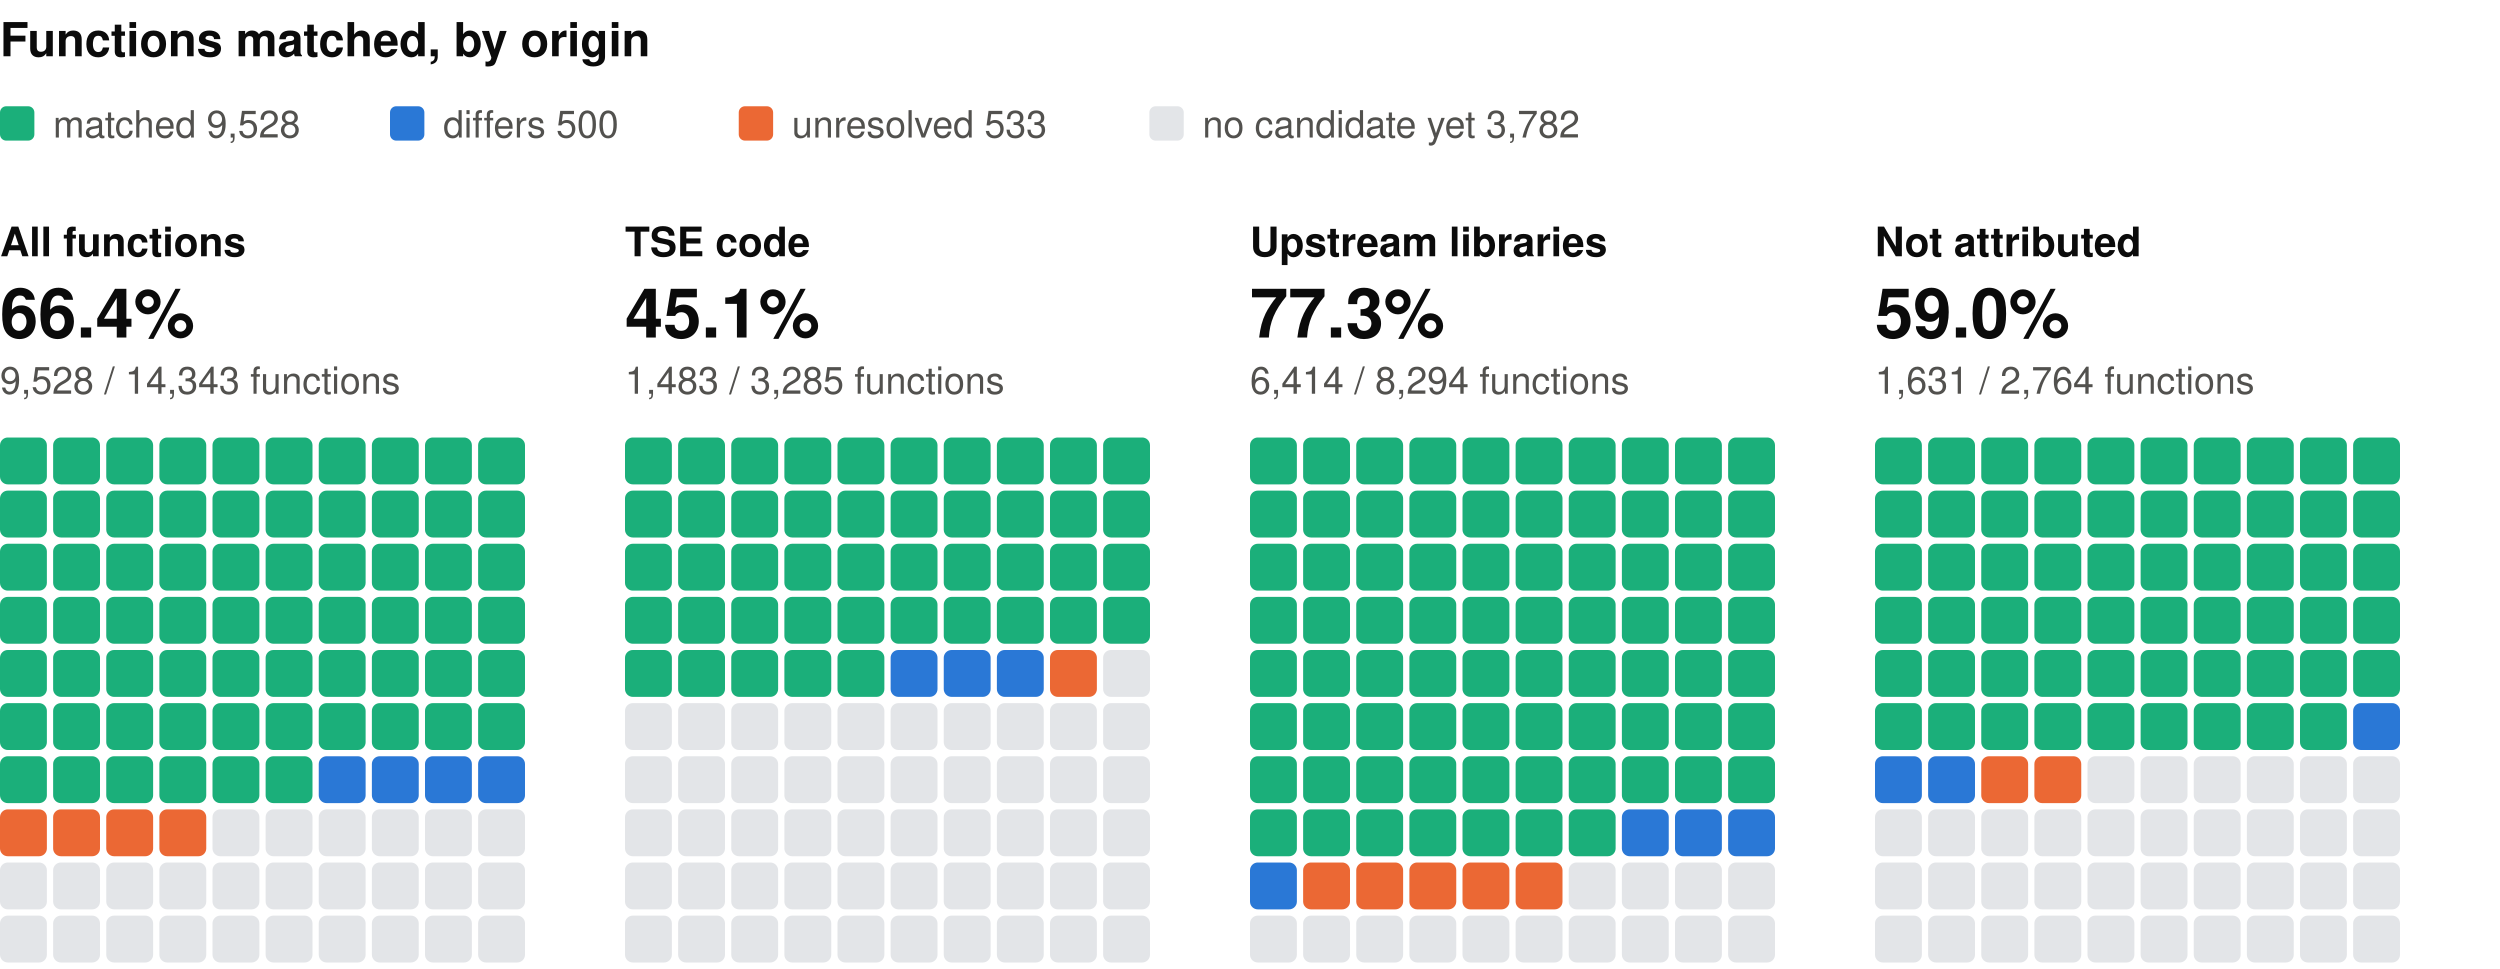
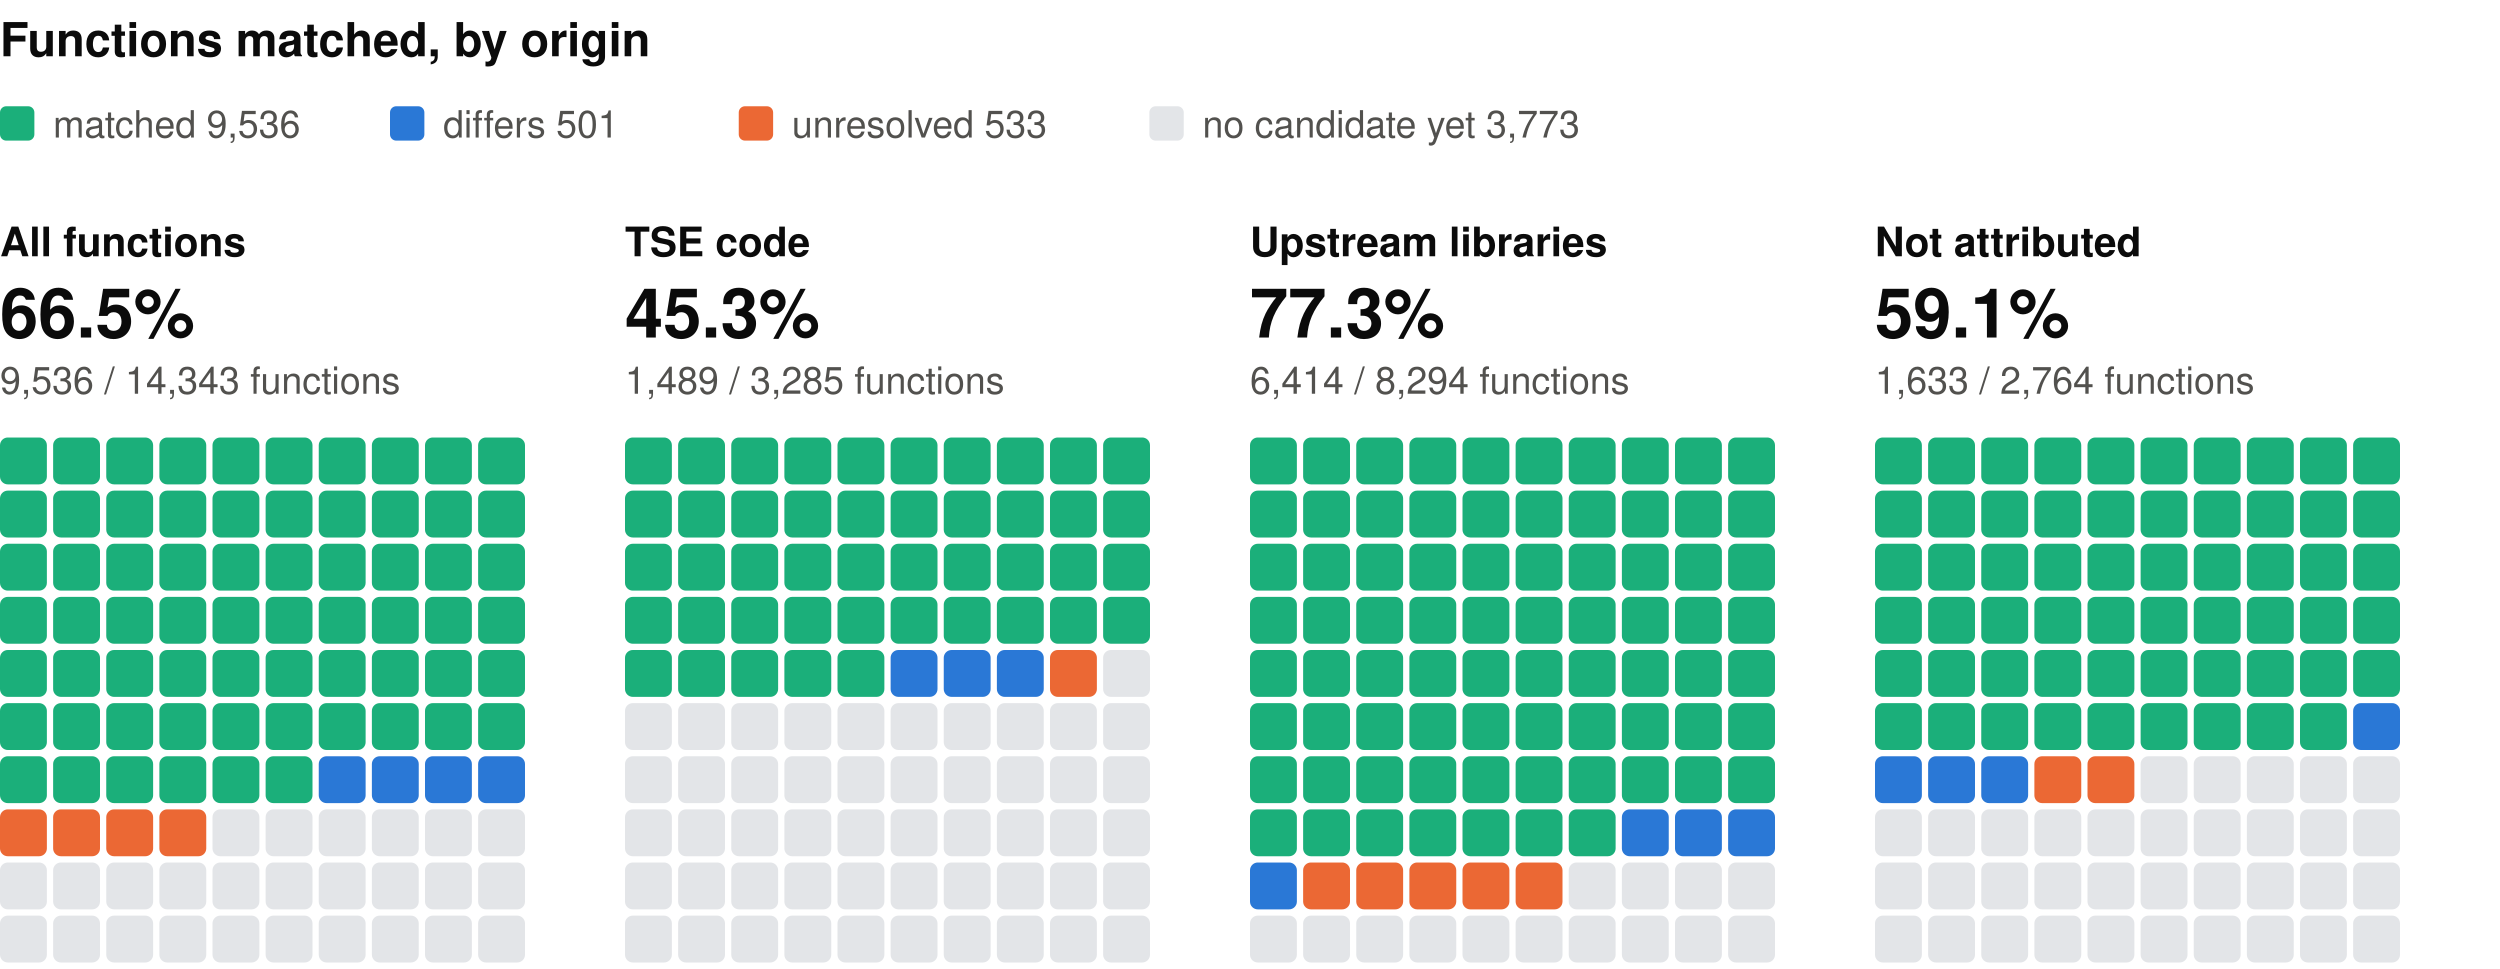
<svg xmlns="http://www.w3.org/2000/svg" width="800" height="310" viewBox="0 0 800 310" role="img" aria-label="Functions matched, by origin: one square per percent, coloured by verdict" font-family="system-ui, -apple-system, 'Segoe UI', Helvetica, Arial, sans-serif">
  <text x="0" y="18" font-size="15" fill="#0b0b0b" font-weight="600">Functions matched, by origin</text>
  <rect x="0" y="34" width="11" height="11" rx="2" fill="#1baf7a" />
-   <text x="17" y="44" font-size="12" fill="#52514e">matched 9,528</text>
+   <text x="17" y="44" font-size="12" fill="#52514e">matched 9,536</text>
  <rect x="124.8" y="34" width="11" height="11" rx="2" fill="#2a78d6" />
-   <text x="141.8" y="44" font-size="12" fill="#52514e">differs 500</text>
+   <text x="141.8" y="44" font-size="12" fill="#52514e">differs 501</text>
  <rect x="236.4" y="34" width="11" height="11" rx="2" fill="#eb6834" />
  <text x="253.4" y="44" font-size="12" fill="#52514e">unresolved 533</text>
  <rect x="367.8" y="34" width="11" height="11" rx="2" fill="#e3e5e8" />
-   <text x="384.8" y="44" font-size="12" fill="#52514e">no candidate yet 3,782</text>
+   <text x="384.8" y="44" font-size="12" fill="#52514e">no candidate yet 3,773</text>
  <text x="0" y="82" font-size="13" fill="#0b0b0b" font-weight="600">All functions</text>
-   <text x="0" y="108" font-size="22" fill="#0b0b0b" font-weight="600">66.4%</text>
-   <text x="0" y="126" font-size="12" fill="#52514e">9,528 / 14,343 functions</text>
+   <text x="0" y="108" font-size="22" fill="#0b0b0b" font-weight="600">66.5%</text>
+   <text x="0" y="126" font-size="12" fill="#52514e">9,536 / 14,343 functions</text>
  <rect x="0" y="140" width="15" height="15" rx="2.5" fill="#1baf7a" />
  <rect x="17" y="140" width="15" height="15" rx="2.5" fill="#1baf7a" />
  <rect x="34" y="140" width="15" height="15" rx="2.5" fill="#1baf7a" />
  <rect x="51" y="140" width="15" height="15" rx="2.5" fill="#1baf7a" />
  <rect x="68" y="140" width="15" height="15" rx="2.5" fill="#1baf7a" />
  <rect x="85" y="140" width="15" height="15" rx="2.5" fill="#1baf7a" />
  <rect x="102" y="140" width="15" height="15" rx="2.5" fill="#1baf7a" />
  <rect x="119" y="140" width="15" height="15" rx="2.5" fill="#1baf7a" />
  <rect x="136" y="140" width="15" height="15" rx="2.5" fill="#1baf7a" />
  <rect x="153" y="140" width="15" height="15" rx="2.5" fill="#1baf7a" />
  <rect x="0" y="157" width="15" height="15" rx="2.5" fill="#1baf7a" />
  <rect x="17" y="157" width="15" height="15" rx="2.5" fill="#1baf7a" />
  <rect x="34" y="157" width="15" height="15" rx="2.5" fill="#1baf7a" />
  <rect x="51" y="157" width="15" height="15" rx="2.5" fill="#1baf7a" />
  <rect x="68" y="157" width="15" height="15" rx="2.5" fill="#1baf7a" />
  <rect x="85" y="157" width="15" height="15" rx="2.5" fill="#1baf7a" />
  <rect x="102" y="157" width="15" height="15" rx="2.5" fill="#1baf7a" />
  <rect x="119" y="157" width="15" height="15" rx="2.5" fill="#1baf7a" />
  <rect x="136" y="157" width="15" height="15" rx="2.5" fill="#1baf7a" />
  <rect x="153" y="157" width="15" height="15" rx="2.5" fill="#1baf7a" />
  <rect x="0" y="174" width="15" height="15" rx="2.5" fill="#1baf7a" />
  <rect x="17" y="174" width="15" height="15" rx="2.5" fill="#1baf7a" />
  <rect x="34" y="174" width="15" height="15" rx="2.5" fill="#1baf7a" />
  <rect x="51" y="174" width="15" height="15" rx="2.5" fill="#1baf7a" />
  <rect x="68" y="174" width="15" height="15" rx="2.5" fill="#1baf7a" />
  <rect x="85" y="174" width="15" height="15" rx="2.5" fill="#1baf7a" />
  <rect x="102" y="174" width="15" height="15" rx="2.5" fill="#1baf7a" />
  <rect x="119" y="174" width="15" height="15" rx="2.5" fill="#1baf7a" />
  <rect x="136" y="174" width="15" height="15" rx="2.5" fill="#1baf7a" />
  <rect x="153" y="174" width="15" height="15" rx="2.5" fill="#1baf7a" />
  <rect x="0" y="191" width="15" height="15" rx="2.5" fill="#1baf7a" />
  <rect x="17" y="191" width="15" height="15" rx="2.5" fill="#1baf7a" />
  <rect x="34" y="191" width="15" height="15" rx="2.5" fill="#1baf7a" />
  <rect x="51" y="191" width="15" height="15" rx="2.5" fill="#1baf7a" />
  <rect x="68" y="191" width="15" height="15" rx="2.5" fill="#1baf7a" />
  <rect x="85" y="191" width="15" height="15" rx="2.5" fill="#1baf7a" />
  <rect x="102" y="191" width="15" height="15" rx="2.5" fill="#1baf7a" />
  <rect x="119" y="191" width="15" height="15" rx="2.5" fill="#1baf7a" />
  <rect x="136" y="191" width="15" height="15" rx="2.5" fill="#1baf7a" />
  <rect x="153" y="191" width="15" height="15" rx="2.5" fill="#1baf7a" />
  <rect x="0" y="208" width="15" height="15" rx="2.5" fill="#1baf7a" />
  <rect x="17" y="208" width="15" height="15" rx="2.5" fill="#1baf7a" />
  <rect x="34" y="208" width="15" height="15" rx="2.5" fill="#1baf7a" />
  <rect x="51" y="208" width="15" height="15" rx="2.5" fill="#1baf7a" />
  <rect x="68" y="208" width="15" height="15" rx="2.5" fill="#1baf7a" />
  <rect x="85" y="208" width="15" height="15" rx="2.5" fill="#1baf7a" />
  <rect x="102" y="208" width="15" height="15" rx="2.5" fill="#1baf7a" />
  <rect x="119" y="208" width="15" height="15" rx="2.5" fill="#1baf7a" />
  <rect x="136" y="208" width="15" height="15" rx="2.5" fill="#1baf7a" />
  <rect x="153" y="208" width="15" height="15" rx="2.5" fill="#1baf7a" />
  <rect x="0" y="225" width="15" height="15" rx="2.5" fill="#1baf7a" />
  <rect x="17" y="225" width="15" height="15" rx="2.5" fill="#1baf7a" />
  <rect x="34" y="225" width="15" height="15" rx="2.5" fill="#1baf7a" />
  <rect x="51" y="225" width="15" height="15" rx="2.5" fill="#1baf7a" />
  <rect x="68" y="225" width="15" height="15" rx="2.5" fill="#1baf7a" />
  <rect x="85" y="225" width="15" height="15" rx="2.5" fill="#1baf7a" />
  <rect x="102" y="225" width="15" height="15" rx="2.5" fill="#1baf7a" />
  <rect x="119" y="225" width="15" height="15" rx="2.5" fill="#1baf7a" />
  <rect x="136" y="225" width="15" height="15" rx="2.5" fill="#1baf7a" />
  <rect x="153" y="225" width="15" height="15" rx="2.5" fill="#1baf7a" />
  <rect x="0" y="242" width="15" height="15" rx="2.5" fill="#1baf7a" />
  <rect x="17" y="242" width="15" height="15" rx="2.5" fill="#1baf7a" />
  <rect x="34" y="242" width="15" height="15" rx="2.5" fill="#1baf7a" />
  <rect x="51" y="242" width="15" height="15" rx="2.5" fill="#1baf7a" />
  <rect x="68" y="242" width="15" height="15" rx="2.5" fill="#1baf7a" />
  <rect x="85" y="242" width="15" height="15" rx="2.5" fill="#1baf7a" />
  <rect x="102" y="242" width="15" height="15" rx="2.5" fill="#2a78d6" />
  <rect x="119" y="242" width="15" height="15" rx="2.5" fill="#2a78d6" />
  <rect x="136" y="242" width="15" height="15" rx="2.5" fill="#2a78d6" />
  <rect x="153" y="242" width="15" height="15" rx="2.5" fill="#2a78d6" />
  <rect x="0" y="259" width="15" height="15" rx="2.5" fill="#eb6834" />
  <rect x="17" y="259" width="15" height="15" rx="2.5" fill="#eb6834" />
  <rect x="34" y="259" width="15" height="15" rx="2.5" fill="#eb6834" />
  <rect x="51" y="259" width="15" height="15" rx="2.5" fill="#eb6834" />
  <rect x="68" y="259" width="15" height="15" rx="2.5" fill="#e3e5e8" />
  <rect x="85" y="259" width="15" height="15" rx="2.5" fill="#e3e5e8" />
  <rect x="102" y="259" width="15" height="15" rx="2.5" fill="#e3e5e8" />
  <rect x="119" y="259" width="15" height="15" rx="2.5" fill="#e3e5e8" />
  <rect x="136" y="259" width="15" height="15" rx="2.5" fill="#e3e5e8" />
  <rect x="153" y="259" width="15" height="15" rx="2.5" fill="#e3e5e8" />
  <rect x="0" y="276" width="15" height="15" rx="2.5" fill="#e3e5e8" />
  <rect x="17" y="276" width="15" height="15" rx="2.5" fill="#e3e5e8" />
  <rect x="34" y="276" width="15" height="15" rx="2.5" fill="#e3e5e8" />
  <rect x="51" y="276" width="15" height="15" rx="2.5" fill="#e3e5e8" />
  <rect x="68" y="276" width="15" height="15" rx="2.5" fill="#e3e5e8" />
  <rect x="85" y="276" width="15" height="15" rx="2.5" fill="#e3e5e8" />
  <rect x="102" y="276" width="15" height="15" rx="2.5" fill="#e3e5e8" />
  <rect x="119" y="276" width="15" height="15" rx="2.5" fill="#e3e5e8" />
  <rect x="136" y="276" width="15" height="15" rx="2.5" fill="#e3e5e8" />
  <rect x="153" y="276" width="15" height="15" rx="2.5" fill="#e3e5e8" />
  <rect x="0" y="293" width="15" height="15" rx="2.5" fill="#e3e5e8" />
  <rect x="17" y="293" width="15" height="15" rx="2.5" fill="#e3e5e8" />
  <rect x="34" y="293" width="15" height="15" rx="2.5" fill="#e3e5e8" />
  <rect x="51" y="293" width="15" height="15" rx="2.5" fill="#e3e5e8" />
  <rect x="68" y="293" width="15" height="15" rx="2.5" fill="#e3e5e8" />
  <rect x="85" y="293" width="15" height="15" rx="2.5" fill="#e3e5e8" />
  <rect x="102" y="293" width="15" height="15" rx="2.5" fill="#e3e5e8" />
  <rect x="119" y="293" width="15" height="15" rx="2.5" fill="#e3e5e8" />
  <rect x="136" y="293" width="15" height="15" rx="2.5" fill="#e3e5e8" />
  <rect x="153" y="293" width="15" height="15" rx="2.5" fill="#e3e5e8" />
  <text x="200" y="82" font-size="13" fill="#0b0b0b" font-weight="600">TSE code</text>
-   <text x="200" y="108" font-size="22" fill="#0b0b0b" font-weight="600">45.1%</text>
-   <text x="200" y="126" font-size="12" fill="#52514e">1,483 / 3,285 functions</text>
+   <text x="200" y="108" font-size="22" fill="#0b0b0b" font-weight="600">45.3%</text>
+   <text x="200" y="126" font-size="12" fill="#52514e">1,489 / 3,285 functions</text>
  <rect x="200" y="140" width="15" height="15" rx="2.5" fill="#1baf7a" />
  <rect x="217" y="140" width="15" height="15" rx="2.5" fill="#1baf7a" />
  <rect x="234" y="140" width="15" height="15" rx="2.5" fill="#1baf7a" />
  <rect x="251" y="140" width="15" height="15" rx="2.5" fill="#1baf7a" />
  <rect x="268" y="140" width="15" height="15" rx="2.5" fill="#1baf7a" />
  <rect x="285" y="140" width="15" height="15" rx="2.5" fill="#1baf7a" />
  <rect x="302" y="140" width="15" height="15" rx="2.5" fill="#1baf7a" />
  <rect x="319" y="140" width="15" height="15" rx="2.5" fill="#1baf7a" />
  <rect x="336" y="140" width="15" height="15" rx="2.5" fill="#1baf7a" />
  <rect x="353" y="140" width="15" height="15" rx="2.5" fill="#1baf7a" />
  <rect x="200" y="157" width="15" height="15" rx="2.5" fill="#1baf7a" />
  <rect x="217" y="157" width="15" height="15" rx="2.5" fill="#1baf7a" />
  <rect x="234" y="157" width="15" height="15" rx="2.5" fill="#1baf7a" />
  <rect x="251" y="157" width="15" height="15" rx="2.5" fill="#1baf7a" />
  <rect x="268" y="157" width="15" height="15" rx="2.5" fill="#1baf7a" />
  <rect x="285" y="157" width="15" height="15" rx="2.5" fill="#1baf7a" />
  <rect x="302" y="157" width="15" height="15" rx="2.5" fill="#1baf7a" />
  <rect x="319" y="157" width="15" height="15" rx="2.5" fill="#1baf7a" />
  <rect x="336" y="157" width="15" height="15" rx="2.5" fill="#1baf7a" />
  <rect x="353" y="157" width="15" height="15" rx="2.5" fill="#1baf7a" />
  <rect x="200" y="174" width="15" height="15" rx="2.5" fill="#1baf7a" />
  <rect x="217" y="174" width="15" height="15" rx="2.5" fill="#1baf7a" />
  <rect x="234" y="174" width="15" height="15" rx="2.5" fill="#1baf7a" />
  <rect x="251" y="174" width="15" height="15" rx="2.5" fill="#1baf7a" />
  <rect x="268" y="174" width="15" height="15" rx="2.5" fill="#1baf7a" />
  <rect x="285" y="174" width="15" height="15" rx="2.5" fill="#1baf7a" />
  <rect x="302" y="174" width="15" height="15" rx="2.5" fill="#1baf7a" />
  <rect x="319" y="174" width="15" height="15" rx="2.5" fill="#1baf7a" />
  <rect x="336" y="174" width="15" height="15" rx="2.5" fill="#1baf7a" />
  <rect x="353" y="174" width="15" height="15" rx="2.5" fill="#1baf7a" />
  <rect x="200" y="191" width="15" height="15" rx="2.5" fill="#1baf7a" />
  <rect x="217" y="191" width="15" height="15" rx="2.5" fill="#1baf7a" />
  <rect x="234" y="191" width="15" height="15" rx="2.5" fill="#1baf7a" />
  <rect x="251" y="191" width="15" height="15" rx="2.5" fill="#1baf7a" />
  <rect x="268" y="191" width="15" height="15" rx="2.5" fill="#1baf7a" />
  <rect x="285" y="191" width="15" height="15" rx="2.5" fill="#1baf7a" />
  <rect x="302" y="191" width="15" height="15" rx="2.5" fill="#1baf7a" />
  <rect x="319" y="191" width="15" height="15" rx="2.5" fill="#1baf7a" />
  <rect x="336" y="191" width="15" height="15" rx="2.5" fill="#1baf7a" />
  <rect x="353" y="191" width="15" height="15" rx="2.5" fill="#1baf7a" />
  <rect x="200" y="208" width="15" height="15" rx="2.5" fill="#1baf7a" />
  <rect x="217" y="208" width="15" height="15" rx="2.5" fill="#1baf7a" />
  <rect x="234" y="208" width="15" height="15" rx="2.5" fill="#1baf7a" />
  <rect x="251" y="208" width="15" height="15" rx="2.5" fill="#1baf7a" />
  <rect x="268" y="208" width="15" height="15" rx="2.5" fill="#1baf7a" />
  <rect x="285" y="208" width="15" height="15" rx="2.5" fill="#2a78d6" />
  <rect x="302" y="208" width="15" height="15" rx="2.5" fill="#2a78d6" />
  <rect x="319" y="208" width="15" height="15" rx="2.5" fill="#2a78d6" />
  <rect x="336" y="208" width="15" height="15" rx="2.5" fill="#eb6834" />
  <rect x="353" y="208" width="15" height="15" rx="2.5" fill="#e3e5e8" />
  <rect x="200" y="225" width="15" height="15" rx="2.5" fill="#e3e5e8" />
  <rect x="217" y="225" width="15" height="15" rx="2.5" fill="#e3e5e8" />
  <rect x="234" y="225" width="15" height="15" rx="2.5" fill="#e3e5e8" />
  <rect x="251" y="225" width="15" height="15" rx="2.5" fill="#e3e5e8" />
  <rect x="268" y="225" width="15" height="15" rx="2.5" fill="#e3e5e8" />
  <rect x="285" y="225" width="15" height="15" rx="2.5" fill="#e3e5e8" />
  <rect x="302" y="225" width="15" height="15" rx="2.5" fill="#e3e5e8" />
  <rect x="319" y="225" width="15" height="15" rx="2.5" fill="#e3e5e8" />
  <rect x="336" y="225" width="15" height="15" rx="2.5" fill="#e3e5e8" />
  <rect x="353" y="225" width="15" height="15" rx="2.5" fill="#e3e5e8" />
  <rect x="200" y="242" width="15" height="15" rx="2.5" fill="#e3e5e8" />
  <rect x="217" y="242" width="15" height="15" rx="2.5" fill="#e3e5e8" />
  <rect x="234" y="242" width="15" height="15" rx="2.5" fill="#e3e5e8" />
  <rect x="251" y="242" width="15" height="15" rx="2.5" fill="#e3e5e8" />
  <rect x="268" y="242" width="15" height="15" rx="2.5" fill="#e3e5e8" />
  <rect x="285" y="242" width="15" height="15" rx="2.5" fill="#e3e5e8" />
  <rect x="302" y="242" width="15" height="15" rx="2.5" fill="#e3e5e8" />
  <rect x="319" y="242" width="15" height="15" rx="2.5" fill="#e3e5e8" />
  <rect x="336" y="242" width="15" height="15" rx="2.5" fill="#e3e5e8" />
  <rect x="353" y="242" width="15" height="15" rx="2.5" fill="#e3e5e8" />
  <rect x="200" y="259" width="15" height="15" rx="2.5" fill="#e3e5e8" />
  <rect x="217" y="259" width="15" height="15" rx="2.5" fill="#e3e5e8" />
  <rect x="234" y="259" width="15" height="15" rx="2.5" fill="#e3e5e8" />
  <rect x="251" y="259" width="15" height="15" rx="2.5" fill="#e3e5e8" />
  <rect x="268" y="259" width="15" height="15" rx="2.5" fill="#e3e5e8" />
  <rect x="285" y="259" width="15" height="15" rx="2.5" fill="#e3e5e8" />
  <rect x="302" y="259" width="15" height="15" rx="2.5" fill="#e3e5e8" />
  <rect x="319" y="259" width="15" height="15" rx="2.5" fill="#e3e5e8" />
  <rect x="336" y="259" width="15" height="15" rx="2.5" fill="#e3e5e8" />
  <rect x="353" y="259" width="15" height="15" rx="2.5" fill="#e3e5e8" />
  <rect x="200" y="276" width="15" height="15" rx="2.5" fill="#e3e5e8" />
  <rect x="217" y="276" width="15" height="15" rx="2.5" fill="#e3e5e8" />
  <rect x="234" y="276" width="15" height="15" rx="2.5" fill="#e3e5e8" />
  <rect x="251" y="276" width="15" height="15" rx="2.5" fill="#e3e5e8" />
  <rect x="268" y="276" width="15" height="15" rx="2.5" fill="#e3e5e8" />
  <rect x="285" y="276" width="15" height="15" rx="2.5" fill="#e3e5e8" />
  <rect x="302" y="276" width="15" height="15" rx="2.5" fill="#e3e5e8" />
  <rect x="319" y="276" width="15" height="15" rx="2.5" fill="#e3e5e8" />
  <rect x="336" y="276" width="15" height="15" rx="2.5" fill="#e3e5e8" />
  <rect x="353" y="276" width="15" height="15" rx="2.5" fill="#e3e5e8" />
  <rect x="200" y="293" width="15" height="15" rx="2.5" fill="#e3e5e8" />
  <rect x="217" y="293" width="15" height="15" rx="2.5" fill="#e3e5e8" />
  <rect x="234" y="293" width="15" height="15" rx="2.5" fill="#e3e5e8" />
  <rect x="251" y="293" width="15" height="15" rx="2.5" fill="#e3e5e8" />
  <rect x="268" y="293" width="15" height="15" rx="2.5" fill="#e3e5e8" />
  <rect x="285" y="293" width="15" height="15" rx="2.5" fill="#e3e5e8" />
  <rect x="302" y="293" width="15" height="15" rx="2.5" fill="#e3e5e8" />
  <rect x="319" y="293" width="15" height="15" rx="2.5" fill="#e3e5e8" />
  <rect x="336" y="293" width="15" height="15" rx="2.5" fill="#e3e5e8" />
  <rect x="353" y="293" width="15" height="15" rx="2.5" fill="#e3e5e8" />
  <text x="400" y="82" font-size="13" fill="#0b0b0b" font-weight="600">Upstream libraries</text>
  <text x="400" y="108" font-size="22" fill="#0b0b0b" font-weight="600">77.3%</text>
  <text x="400" y="126" font-size="12" fill="#52514e">6,414 / 8,294 functions</text>
  <rect x="400" y="140" width="15" height="15" rx="2.5" fill="#1baf7a" />
  <rect x="417" y="140" width="15" height="15" rx="2.5" fill="#1baf7a" />
  <rect x="434" y="140" width="15" height="15" rx="2.5" fill="#1baf7a" />
  <rect x="451" y="140" width="15" height="15" rx="2.5" fill="#1baf7a" />
  <rect x="468" y="140" width="15" height="15" rx="2.5" fill="#1baf7a" />
  <rect x="485" y="140" width="15" height="15" rx="2.5" fill="#1baf7a" />
  <rect x="502" y="140" width="15" height="15" rx="2.5" fill="#1baf7a" />
  <rect x="519" y="140" width="15" height="15" rx="2.5" fill="#1baf7a" />
  <rect x="536" y="140" width="15" height="15" rx="2.5" fill="#1baf7a" />
  <rect x="553" y="140" width="15" height="15" rx="2.5" fill="#1baf7a" />
  <rect x="400" y="157" width="15" height="15" rx="2.5" fill="#1baf7a" />
  <rect x="417" y="157" width="15" height="15" rx="2.5" fill="#1baf7a" />
  <rect x="434" y="157" width="15" height="15" rx="2.5" fill="#1baf7a" />
  <rect x="451" y="157" width="15" height="15" rx="2.5" fill="#1baf7a" />
  <rect x="468" y="157" width="15" height="15" rx="2.5" fill="#1baf7a" />
  <rect x="485" y="157" width="15" height="15" rx="2.5" fill="#1baf7a" />
  <rect x="502" y="157" width="15" height="15" rx="2.5" fill="#1baf7a" />
  <rect x="519" y="157" width="15" height="15" rx="2.5" fill="#1baf7a" />
  <rect x="536" y="157" width="15" height="15" rx="2.5" fill="#1baf7a" />
  <rect x="553" y="157" width="15" height="15" rx="2.5" fill="#1baf7a" />
  <rect x="400" y="174" width="15" height="15" rx="2.5" fill="#1baf7a" />
  <rect x="417" y="174" width="15" height="15" rx="2.5" fill="#1baf7a" />
  <rect x="434" y="174" width="15" height="15" rx="2.5" fill="#1baf7a" />
  <rect x="451" y="174" width="15" height="15" rx="2.5" fill="#1baf7a" />
  <rect x="468" y="174" width="15" height="15" rx="2.5" fill="#1baf7a" />
  <rect x="485" y="174" width="15" height="15" rx="2.5" fill="#1baf7a" />
  <rect x="502" y="174" width="15" height="15" rx="2.5" fill="#1baf7a" />
  <rect x="519" y="174" width="15" height="15" rx="2.5" fill="#1baf7a" />
  <rect x="536" y="174" width="15" height="15" rx="2.5" fill="#1baf7a" />
  <rect x="553" y="174" width="15" height="15" rx="2.5" fill="#1baf7a" />
  <rect x="400" y="191" width="15" height="15" rx="2.5" fill="#1baf7a" />
  <rect x="417" y="191" width="15" height="15" rx="2.5" fill="#1baf7a" />
  <rect x="434" y="191" width="15" height="15" rx="2.5" fill="#1baf7a" />
  <rect x="451" y="191" width="15" height="15" rx="2.5" fill="#1baf7a" />
  <rect x="468" y="191" width="15" height="15" rx="2.5" fill="#1baf7a" />
  <rect x="485" y="191" width="15" height="15" rx="2.5" fill="#1baf7a" />
  <rect x="502" y="191" width="15" height="15" rx="2.5" fill="#1baf7a" />
  <rect x="519" y="191" width="15" height="15" rx="2.5" fill="#1baf7a" />
  <rect x="536" y="191" width="15" height="15" rx="2.5" fill="#1baf7a" />
  <rect x="553" y="191" width="15" height="15" rx="2.5" fill="#1baf7a" />
  <rect x="400" y="208" width="15" height="15" rx="2.5" fill="#1baf7a" />
  <rect x="417" y="208" width="15" height="15" rx="2.5" fill="#1baf7a" />
  <rect x="434" y="208" width="15" height="15" rx="2.5" fill="#1baf7a" />
  <rect x="451" y="208" width="15" height="15" rx="2.5" fill="#1baf7a" />
  <rect x="468" y="208" width="15" height="15" rx="2.5" fill="#1baf7a" />
  <rect x="485" y="208" width="15" height="15" rx="2.5" fill="#1baf7a" />
  <rect x="502" y="208" width="15" height="15" rx="2.5" fill="#1baf7a" />
  <rect x="519" y="208" width="15" height="15" rx="2.5" fill="#1baf7a" />
  <rect x="536" y="208" width="15" height="15" rx="2.5" fill="#1baf7a" />
  <rect x="553" y="208" width="15" height="15" rx="2.5" fill="#1baf7a" />
  <rect x="400" y="225" width="15" height="15" rx="2.5" fill="#1baf7a" />
  <rect x="417" y="225" width="15" height="15" rx="2.5" fill="#1baf7a" />
  <rect x="434" y="225" width="15" height="15" rx="2.5" fill="#1baf7a" />
  <rect x="451" y="225" width="15" height="15" rx="2.5" fill="#1baf7a" />
  <rect x="468" y="225" width="15" height="15" rx="2.5" fill="#1baf7a" />
  <rect x="485" y="225" width="15" height="15" rx="2.5" fill="#1baf7a" />
  <rect x="502" y="225" width="15" height="15" rx="2.5" fill="#1baf7a" />
  <rect x="519" y="225" width="15" height="15" rx="2.5" fill="#1baf7a" />
  <rect x="536" y="225" width="15" height="15" rx="2.5" fill="#1baf7a" />
  <rect x="553" y="225" width="15" height="15" rx="2.5" fill="#1baf7a" />
  <rect x="400" y="242" width="15" height="15" rx="2.5" fill="#1baf7a" />
  <rect x="417" y="242" width="15" height="15" rx="2.5" fill="#1baf7a" />
  <rect x="434" y="242" width="15" height="15" rx="2.5" fill="#1baf7a" />
  <rect x="451" y="242" width="15" height="15" rx="2.5" fill="#1baf7a" />
  <rect x="468" y="242" width="15" height="15" rx="2.5" fill="#1baf7a" />
  <rect x="485" y="242" width="15" height="15" rx="2.5" fill="#1baf7a" />
  <rect x="502" y="242" width="15" height="15" rx="2.5" fill="#1baf7a" />
  <rect x="519" y="242" width="15" height="15" rx="2.5" fill="#1baf7a" />
  <rect x="536" y="242" width="15" height="15" rx="2.5" fill="#1baf7a" />
  <rect x="553" y="242" width="15" height="15" rx="2.5" fill="#1baf7a" />
  <rect x="400" y="259" width="15" height="15" rx="2.5" fill="#1baf7a" />
  <rect x="417" y="259" width="15" height="15" rx="2.5" fill="#1baf7a" />
  <rect x="434" y="259" width="15" height="15" rx="2.5" fill="#1baf7a" />
  <rect x="451" y="259" width="15" height="15" rx="2.5" fill="#1baf7a" />
  <rect x="468" y="259" width="15" height="15" rx="2.5" fill="#1baf7a" />
  <rect x="485" y="259" width="15" height="15" rx="2.5" fill="#1baf7a" />
  <rect x="502" y="259" width="15" height="15" rx="2.5" fill="#1baf7a" />
  <rect x="519" y="259" width="15" height="15" rx="2.5" fill="#2a78d6" />
  <rect x="536" y="259" width="15" height="15" rx="2.5" fill="#2a78d6" />
  <rect x="553" y="259" width="15" height="15" rx="2.5" fill="#2a78d6" />
  <rect x="400" y="276" width="15" height="15" rx="2.5" fill="#2a78d6" />
  <rect x="417" y="276" width="15" height="15" rx="2.5" fill="#eb6834" />
  <rect x="434" y="276" width="15" height="15" rx="2.5" fill="#eb6834" />
  <rect x="451" y="276" width="15" height="15" rx="2.5" fill="#eb6834" />
  <rect x="468" y="276" width="15" height="15" rx="2.5" fill="#eb6834" />
  <rect x="485" y="276" width="15" height="15" rx="2.5" fill="#eb6834" />
  <rect x="502" y="276" width="15" height="15" rx="2.5" fill="#e3e5e8" />
  <rect x="519" y="276" width="15" height="15" rx="2.5" fill="#e3e5e8" />
  <rect x="536" y="276" width="15" height="15" rx="2.5" fill="#e3e5e8" />
  <rect x="553" y="276" width="15" height="15" rx="2.5" fill="#e3e5e8" />
  <rect x="400" y="293" width="15" height="15" rx="2.5" fill="#e3e5e8" />
  <rect x="417" y="293" width="15" height="15" rx="2.5" fill="#e3e5e8" />
  <rect x="434" y="293" width="15" height="15" rx="2.5" fill="#e3e5e8" />
  <rect x="451" y="293" width="15" height="15" rx="2.5" fill="#e3e5e8" />
  <rect x="468" y="293" width="15" height="15" rx="2.5" fill="#e3e5e8" />
  <rect x="485" y="293" width="15" height="15" rx="2.5" fill="#e3e5e8" />
  <rect x="502" y="293" width="15" height="15" rx="2.5" fill="#e3e5e8" />
  <rect x="519" y="293" width="15" height="15" rx="2.5" fill="#e3e5e8" />
  <rect x="536" y="293" width="15" height="15" rx="2.5" fill="#e3e5e8" />
  <rect x="553" y="293" width="15" height="15" rx="2.5" fill="#e3e5e8" />
  <text x="600" y="82" font-size="13" fill="#0b0b0b" font-weight="600">Not attributed</text>
-   <text x="600" y="108" font-size="22" fill="#0b0b0b" font-weight="600">59.0%</text>
-   <text x="600" y="126" font-size="12" fill="#52514e">1,631 / 2,764 functions</text>
+   <text x="600" y="108" font-size="22" fill="#0b0b0b" font-weight="600">59.1%</text>
+   <text x="600" y="126" font-size="12" fill="#52514e">1,633 / 2,764 functions</text>
  <rect x="600" y="140" width="15" height="15" rx="2.5" fill="#1baf7a" />
  <rect x="617" y="140" width="15" height="15" rx="2.5" fill="#1baf7a" />
  <rect x="634" y="140" width="15" height="15" rx="2.5" fill="#1baf7a" />
  <rect x="651" y="140" width="15" height="15" rx="2.5" fill="#1baf7a" />
  <rect x="668" y="140" width="15" height="15" rx="2.5" fill="#1baf7a" />
  <rect x="685" y="140" width="15" height="15" rx="2.5" fill="#1baf7a" />
  <rect x="702" y="140" width="15" height="15" rx="2.5" fill="#1baf7a" />
  <rect x="719" y="140" width="15" height="15" rx="2.5" fill="#1baf7a" />
  <rect x="736" y="140" width="15" height="15" rx="2.5" fill="#1baf7a" />
  <rect x="753" y="140" width="15" height="15" rx="2.5" fill="#1baf7a" />
  <rect x="600" y="157" width="15" height="15" rx="2.5" fill="#1baf7a" />
  <rect x="617" y="157" width="15" height="15" rx="2.5" fill="#1baf7a" />
  <rect x="634" y="157" width="15" height="15" rx="2.5" fill="#1baf7a" />
  <rect x="651" y="157" width="15" height="15" rx="2.5" fill="#1baf7a" />
  <rect x="668" y="157" width="15" height="15" rx="2.5" fill="#1baf7a" />
  <rect x="685" y="157" width="15" height="15" rx="2.5" fill="#1baf7a" />
  <rect x="702" y="157" width="15" height="15" rx="2.5" fill="#1baf7a" />
  <rect x="719" y="157" width="15" height="15" rx="2.5" fill="#1baf7a" />
  <rect x="736" y="157" width="15" height="15" rx="2.5" fill="#1baf7a" />
  <rect x="753" y="157" width="15" height="15" rx="2.5" fill="#1baf7a" />
  <rect x="600" y="174" width="15" height="15" rx="2.5" fill="#1baf7a" />
  <rect x="617" y="174" width="15" height="15" rx="2.5" fill="#1baf7a" />
  <rect x="634" y="174" width="15" height="15" rx="2.5" fill="#1baf7a" />
  <rect x="651" y="174" width="15" height="15" rx="2.5" fill="#1baf7a" />
  <rect x="668" y="174" width="15" height="15" rx="2.5" fill="#1baf7a" />
  <rect x="685" y="174" width="15" height="15" rx="2.5" fill="#1baf7a" />
  <rect x="702" y="174" width="15" height="15" rx="2.5" fill="#1baf7a" />
  <rect x="719" y="174" width="15" height="15" rx="2.5" fill="#1baf7a" />
  <rect x="736" y="174" width="15" height="15" rx="2.5" fill="#1baf7a" />
  <rect x="753" y="174" width="15" height="15" rx="2.5" fill="#1baf7a" />
  <rect x="600" y="191" width="15" height="15" rx="2.5" fill="#1baf7a" />
  <rect x="617" y="191" width="15" height="15" rx="2.5" fill="#1baf7a" />
  <rect x="634" y="191" width="15" height="15" rx="2.5" fill="#1baf7a" />
  <rect x="651" y="191" width="15" height="15" rx="2.5" fill="#1baf7a" />
  <rect x="668" y="191" width="15" height="15" rx="2.5" fill="#1baf7a" />
  <rect x="685" y="191" width="15" height="15" rx="2.5" fill="#1baf7a" />
  <rect x="702" y="191" width="15" height="15" rx="2.5" fill="#1baf7a" />
  <rect x="719" y="191" width="15" height="15" rx="2.5" fill="#1baf7a" />
  <rect x="736" y="191" width="15" height="15" rx="2.5" fill="#1baf7a" />
  <rect x="753" y="191" width="15" height="15" rx="2.5" fill="#1baf7a" />
  <rect x="600" y="208" width="15" height="15" rx="2.5" fill="#1baf7a" />
  <rect x="617" y="208" width="15" height="15" rx="2.5" fill="#1baf7a" />
  <rect x="634" y="208" width="15" height="15" rx="2.5" fill="#1baf7a" />
  <rect x="651" y="208" width="15" height="15" rx="2.5" fill="#1baf7a" />
  <rect x="668" y="208" width="15" height="15" rx="2.5" fill="#1baf7a" />
  <rect x="685" y="208" width="15" height="15" rx="2.5" fill="#1baf7a" />
  <rect x="702" y="208" width="15" height="15" rx="2.5" fill="#1baf7a" />
  <rect x="719" y="208" width="15" height="15" rx="2.5" fill="#1baf7a" />
  <rect x="736" y="208" width="15" height="15" rx="2.5" fill="#1baf7a" />
  <rect x="753" y="208" width="15" height="15" rx="2.5" fill="#1baf7a" />
  <rect x="600" y="225" width="15" height="15" rx="2.5" fill="#1baf7a" />
  <rect x="617" y="225" width="15" height="15" rx="2.5" fill="#1baf7a" />
  <rect x="634" y="225" width="15" height="15" rx="2.5" fill="#1baf7a" />
  <rect x="651" y="225" width="15" height="15" rx="2.5" fill="#1baf7a" />
  <rect x="668" y="225" width="15" height="15" rx="2.5" fill="#1baf7a" />
  <rect x="685" y="225" width="15" height="15" rx="2.5" fill="#1baf7a" />
  <rect x="702" y="225" width="15" height="15" rx="2.5" fill="#1baf7a" />
  <rect x="719" y="225" width="15" height="15" rx="2.5" fill="#1baf7a" />
  <rect x="736" y="225" width="15" height="15" rx="2.5" fill="#1baf7a" />
  <rect x="753" y="225" width="15" height="15" rx="2.5" fill="#2a78d6" />
  <rect x="600" y="242" width="15" height="15" rx="2.5" fill="#2a78d6" />
  <rect x="617" y="242" width="15" height="15" rx="2.5" fill="#2a78d6" />
-   <rect x="634" y="242" width="15" height="15" rx="2.5" fill="#eb6834" />
+   <rect x="634" y="242" width="15" height="15" rx="2.5" fill="#2a78d6" />
  <rect x="651" y="242" width="15" height="15" rx="2.5" fill="#eb6834" />
-   <rect x="668" y="242" width="15" height="15" rx="2.5" fill="#e3e5e8" />
+   <rect x="668" y="242" width="15" height="15" rx="2.5" fill="#eb6834" />
  <rect x="685" y="242" width="15" height="15" rx="2.5" fill="#e3e5e8" />
  <rect x="702" y="242" width="15" height="15" rx="2.5" fill="#e3e5e8" />
  <rect x="719" y="242" width="15" height="15" rx="2.5" fill="#e3e5e8" />
  <rect x="736" y="242" width="15" height="15" rx="2.5" fill="#e3e5e8" />
  <rect x="753" y="242" width="15" height="15" rx="2.5" fill="#e3e5e8" />
  <rect x="600" y="259" width="15" height="15" rx="2.5" fill="#e3e5e8" />
  <rect x="617" y="259" width="15" height="15" rx="2.5" fill="#e3e5e8" />
  <rect x="634" y="259" width="15" height="15" rx="2.5" fill="#e3e5e8" />
  <rect x="651" y="259" width="15" height="15" rx="2.5" fill="#e3e5e8" />
  <rect x="668" y="259" width="15" height="15" rx="2.5" fill="#e3e5e8" />
  <rect x="685" y="259" width="15" height="15" rx="2.5" fill="#e3e5e8" />
  <rect x="702" y="259" width="15" height="15" rx="2.5" fill="#e3e5e8" />
  <rect x="719" y="259" width="15" height="15" rx="2.5" fill="#e3e5e8" />
  <rect x="736" y="259" width="15" height="15" rx="2.5" fill="#e3e5e8" />
  <rect x="753" y="259" width="15" height="15" rx="2.5" fill="#e3e5e8" />
  <rect x="600" y="276" width="15" height="15" rx="2.5" fill="#e3e5e8" />
  <rect x="617" y="276" width="15" height="15" rx="2.5" fill="#e3e5e8" />
  <rect x="634" y="276" width="15" height="15" rx="2.5" fill="#e3e5e8" />
  <rect x="651" y="276" width="15" height="15" rx="2.5" fill="#e3e5e8" />
  <rect x="668" y="276" width="15" height="15" rx="2.5" fill="#e3e5e8" />
  <rect x="685" y="276" width="15" height="15" rx="2.5" fill="#e3e5e8" />
  <rect x="702" y="276" width="15" height="15" rx="2.5" fill="#e3e5e8" />
  <rect x="719" y="276" width="15" height="15" rx="2.5" fill="#e3e5e8" />
  <rect x="736" y="276" width="15" height="15" rx="2.5" fill="#e3e5e8" />
  <rect x="753" y="276" width="15" height="15" rx="2.5" fill="#e3e5e8" />
  <rect x="600" y="293" width="15" height="15" rx="2.5" fill="#e3e5e8" />
  <rect x="617" y="293" width="15" height="15" rx="2.5" fill="#e3e5e8" />
  <rect x="634" y="293" width="15" height="15" rx="2.5" fill="#e3e5e8" />
  <rect x="651" y="293" width="15" height="15" rx="2.5" fill="#e3e5e8" />
  <rect x="668" y="293" width="15" height="15" rx="2.5" fill="#e3e5e8" />
  <rect x="685" y="293" width="15" height="15" rx="2.5" fill="#e3e5e8" />
  <rect x="702" y="293" width="15" height="15" rx="2.5" fill="#e3e5e8" />
  <rect x="719" y="293" width="15" height="15" rx="2.5" fill="#e3e5e8" />
  <rect x="736" y="293" width="15" height="15" rx="2.5" fill="#e3e5e8" />
  <rect x="753" y="293" width="15" height="15" rx="2.5" fill="#e3e5e8" />
</svg>
